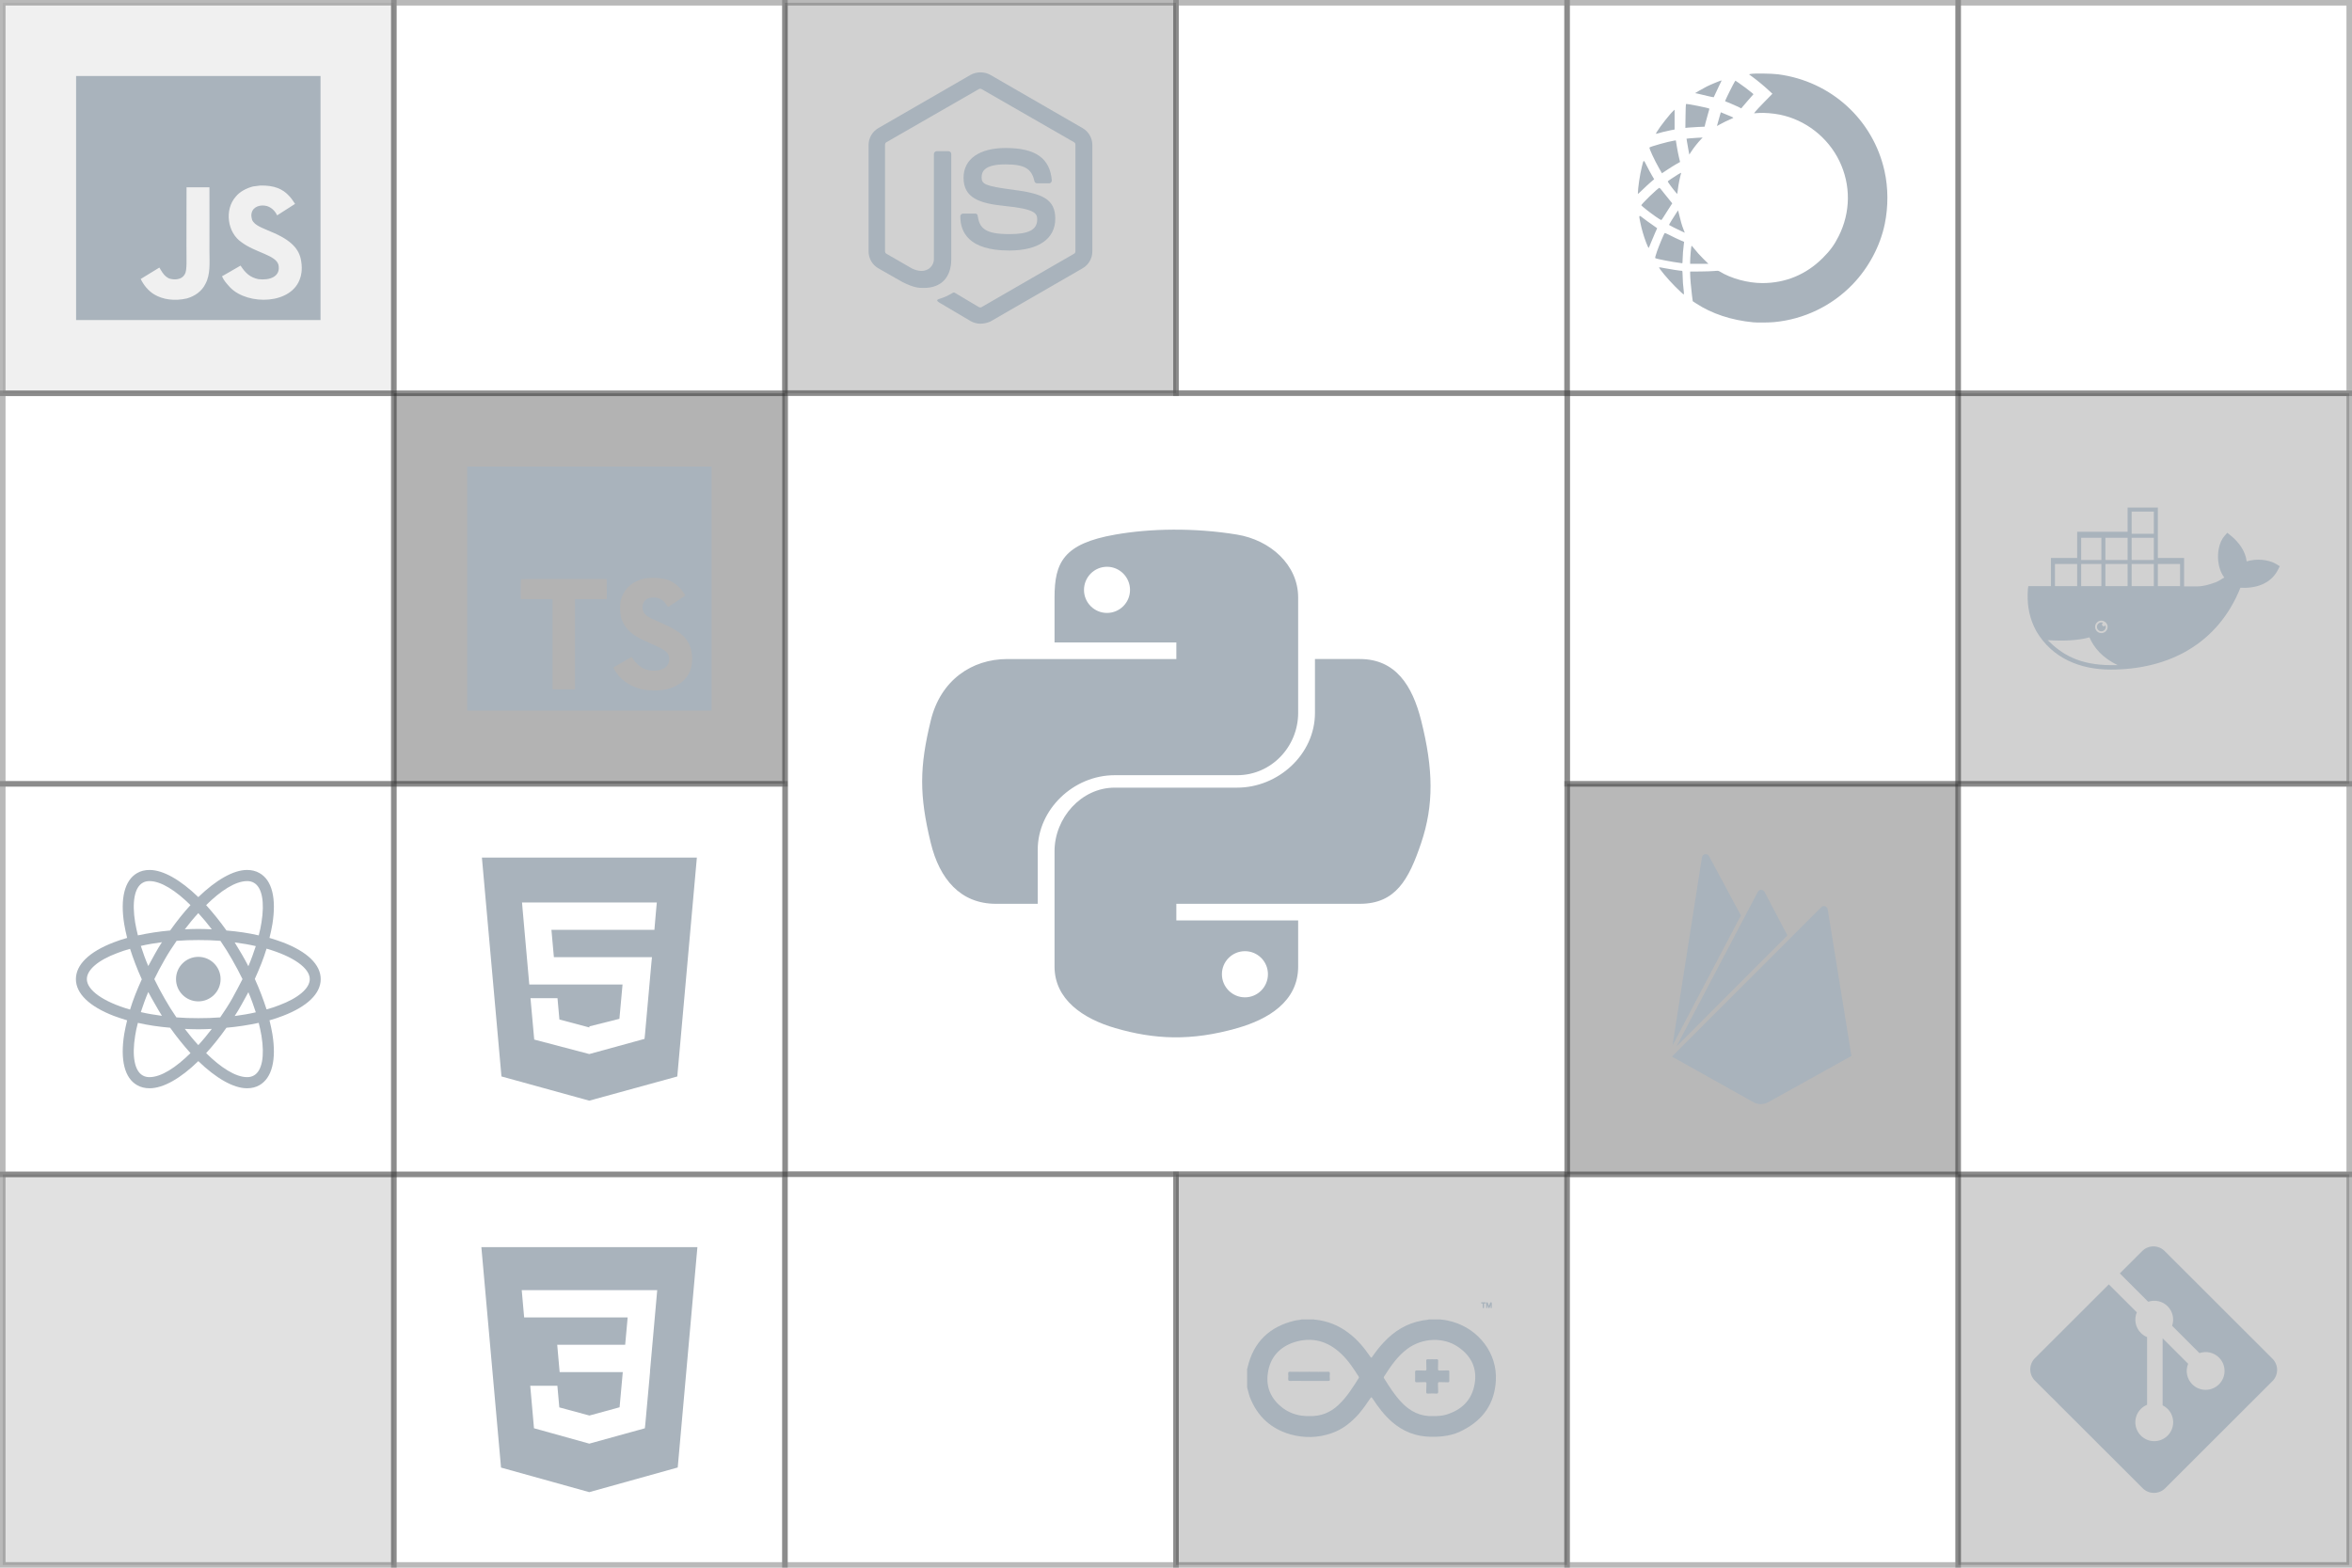
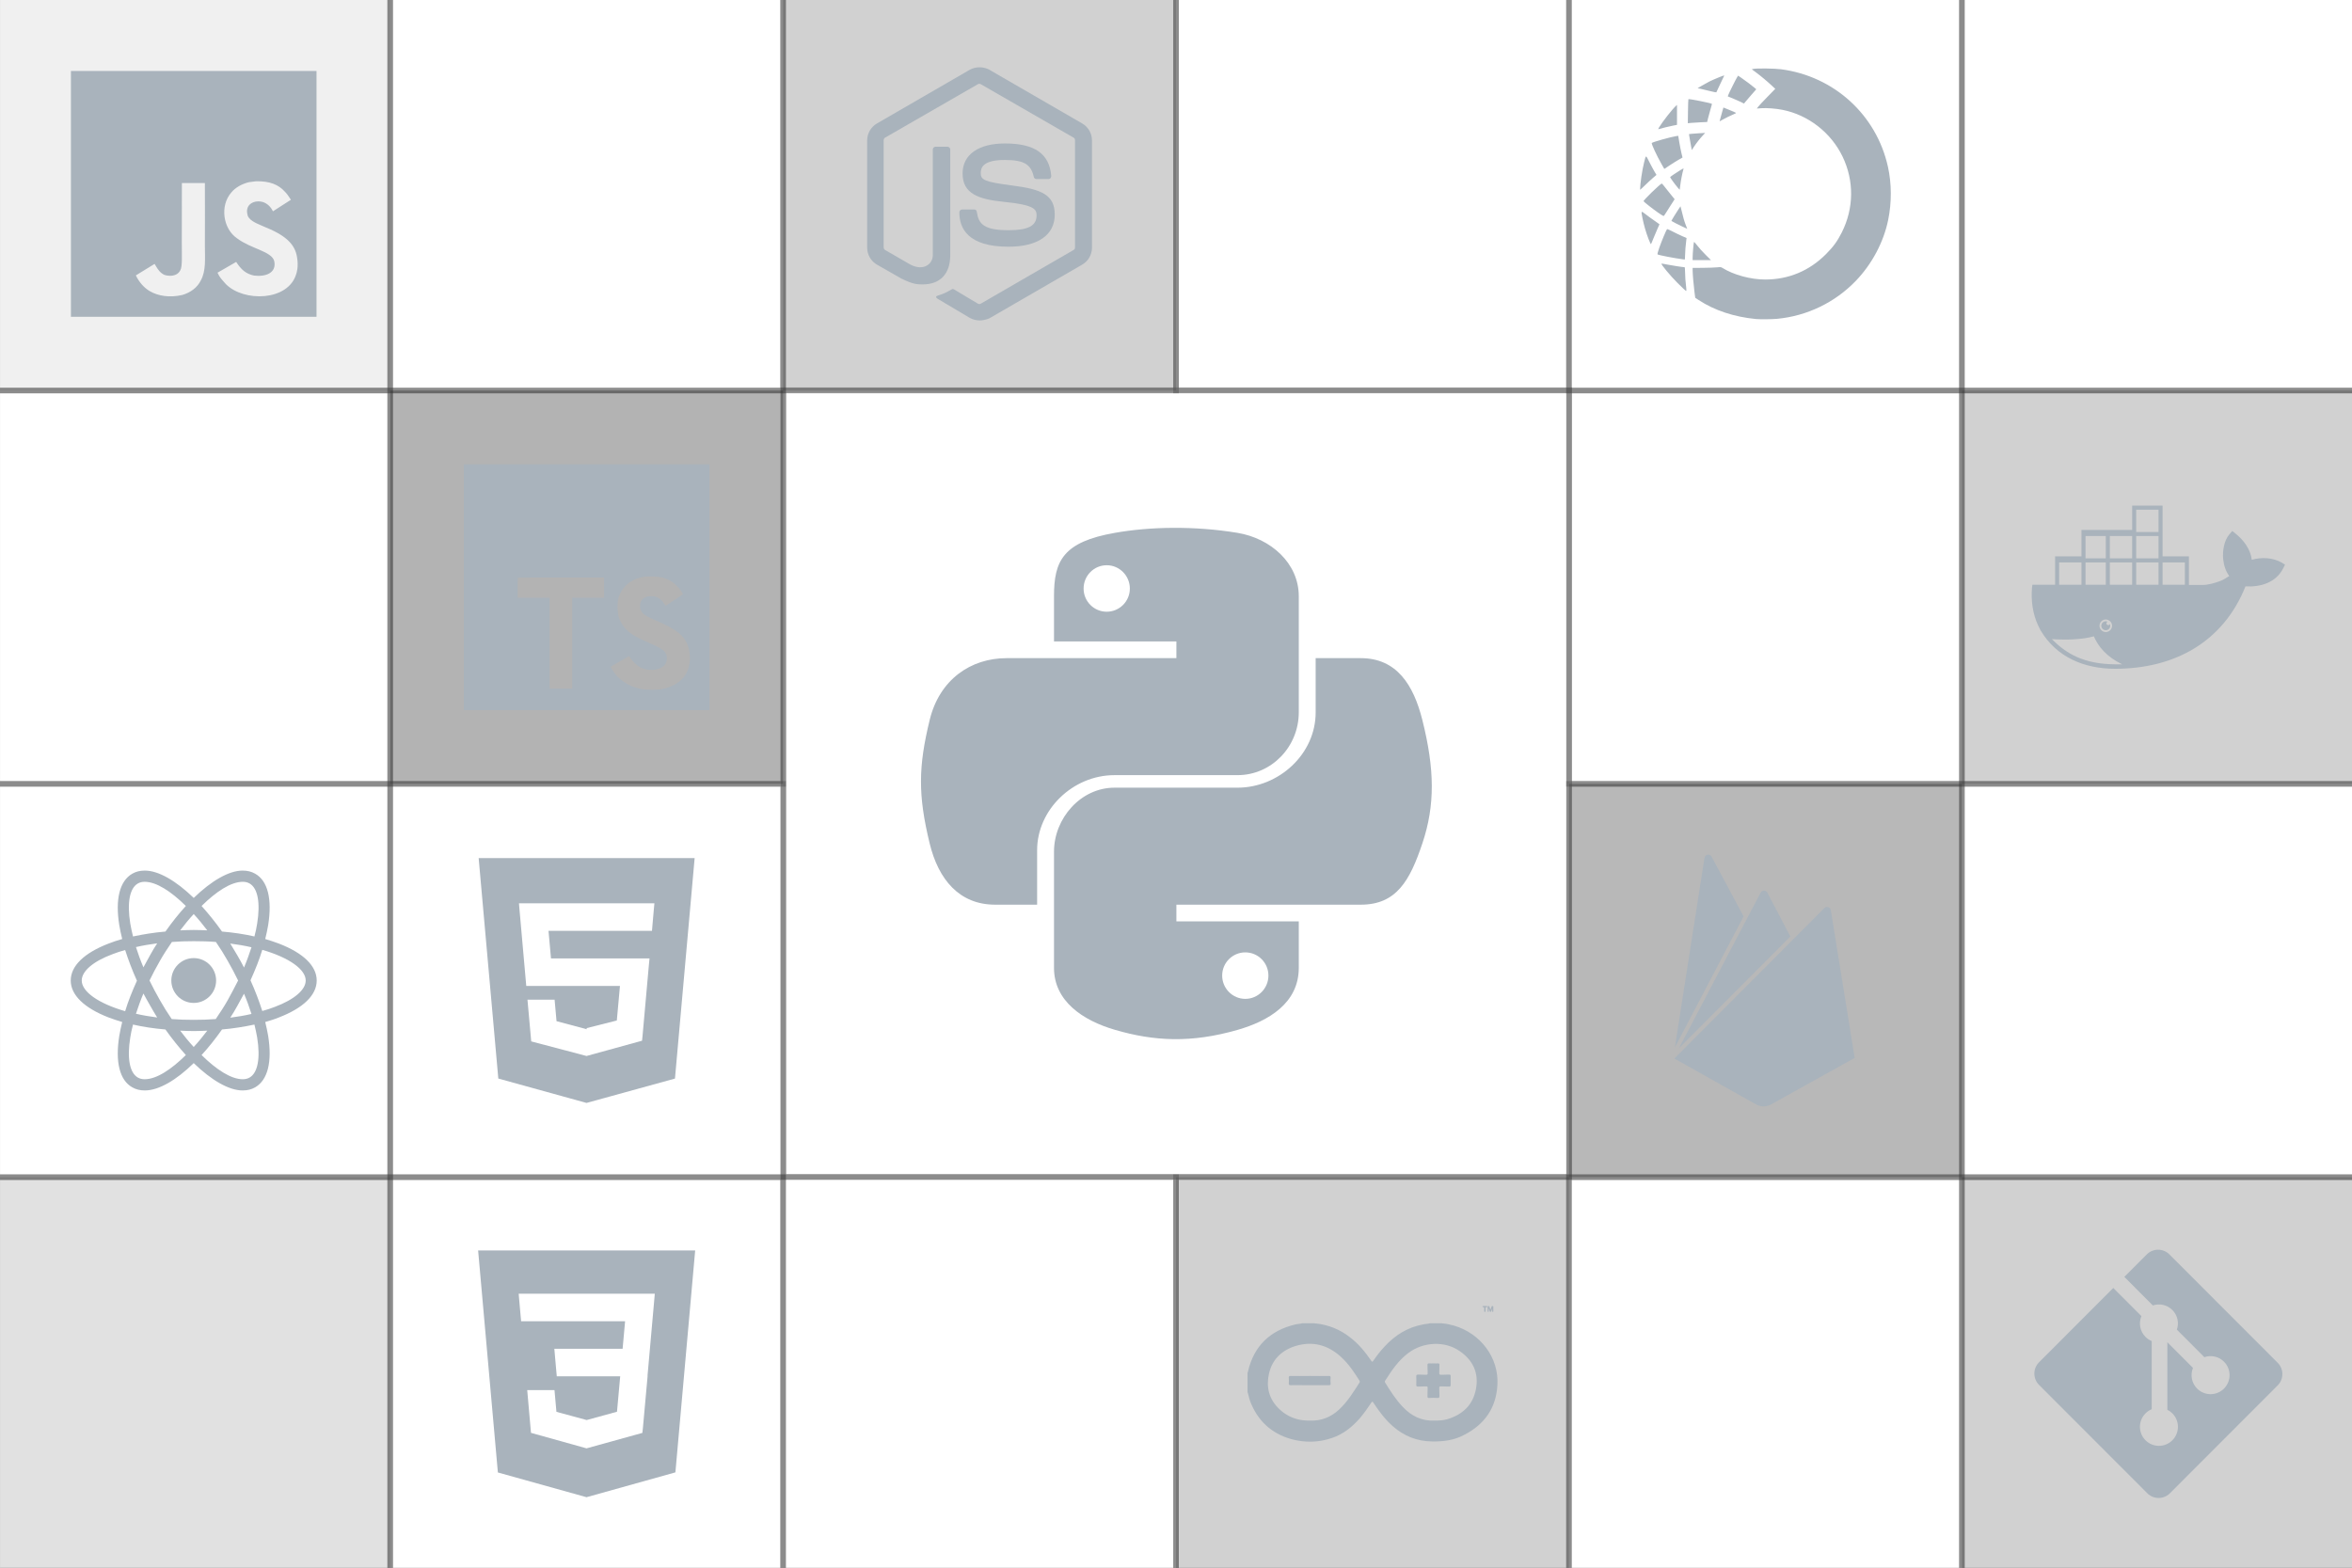
<svg xmlns="http://www.w3.org/2000/svg" width="1200" height="800" viewBox="0 0 1200 800" version="1.1" id="svg1" xml:space="preserve">
  <defs id="defs1" />
  <g id="layer1">
-     <g id="g10" transform="matrix(0.9976434,0,0,0.9964692,-357.7376,-138.0934)">
+     <g id="g10" transform="matrix(1.00237,0,0,1.003572,-362.2541,-141.9244)">
      <rect style="display:inline;fill:#000000;fill-opacity:0.06;stroke:#3d3d3d;stroke-width:2.835;stroke-dasharray:none;stroke-opacity:0.36" id="rect7" width="200" height="200" x="360" y="140" />
      <rect style="display:inline;fill:none;stroke:#3d3d3d;stroke-width:2.835;stroke-dasharray:none;stroke-opacity:0.36" id="rect7-0" width="200" height="200" x="560" y="140" />
      <rect style="display:inline;fill:#000000;fill-opacity:0.183;stroke:#3d3d3d;stroke-width:2.835;stroke-dasharray:none;stroke-opacity:0.36" id="rect7-8" width="200" height="200" x="760" y="140" />
      <rect style="display:inline;fill:none;stroke:#3d3d3d;stroke-width:2.835;stroke-dasharray:none;stroke-opacity:0.36" id="rect7-0-5" width="200" height="200" x="960" y="140" />
      <rect style="display:inline;fill:none;stroke:#3d3d3d;stroke-width:2.835;stroke-dasharray:none;stroke-opacity:0.36" id="rect7-6" width="200" height="200" x="1160" y="140" />
      <rect style="display:inline;fill:none;stroke:#3d3d3d;stroke-width:2.835;stroke-dasharray:none;stroke-opacity:0.36" id="rect7-0-2" width="200" height="200" x="1360" y="140" />
      <rect style="display:inline;fill:none;stroke:#3d3d3d;stroke-width:2.835;stroke-dasharray:none;stroke-opacity:0.36" id="rect7-7" width="200" height="200" x="360" y="340" />
      <rect style="display:inline;fill:#000000;fill-opacity:0.3;stroke:#3d3d3d;stroke-width:2.835;stroke-dasharray:none;stroke-opacity:0.36" id="rect7-0-0" width="200" height="200" x="560" y="340" />
      <rect style="display:inline;fill:none;stroke:#3d3d3d;stroke-width:2.835;stroke-dasharray:none;stroke-opacity:0.36" id="rect7-6-9" width="200" height="200" x="1160" y="340" />
      <rect style="display:inline;fill:#000000;fill-opacity:0.18;stroke:#3d3d3d;stroke-width:2.835;stroke-dasharray:none;stroke-opacity:0.36" id="rect7-0-2-7" width="200" height="200" x="1360" y="340" />
      <rect style="display:inline;fill:none;stroke:#3d3d3d;stroke-width:2.835;stroke-dasharray:none;stroke-opacity:0.36" id="rect7-5" width="200" height="200" x="360" y="540" />
      <rect style="display:inline;fill:none;stroke:#3d3d3d;stroke-width:2.835;stroke-dasharray:none;stroke-opacity:0.36" id="rect7-0-8" width="200" height="200" x="560" y="540" />
      <rect style="display:inline;fill:#000000;fill-opacity:0.28;stroke:#3d3d3d;stroke-width:2.835;stroke-dasharray:none;stroke-opacity:0.36" id="rect7-6-0" width="200" height="200" x="1160" y="540" />
      <rect style="display:inline;fill:none;stroke:#3d3d3d;stroke-width:2.835;stroke-dasharray:none;stroke-opacity:0.36" id="rect7-0-2-4" width="200" height="200" x="1360" y="540" />
      <rect style="display:inline;fill:#000000;fill-opacity:0.12;stroke:#3d3d3d;stroke-width:2.835;stroke-dasharray:none;stroke-opacity:0.36" id="rect7-7-0" width="200" height="200" x="360" y="740" />
      <rect style="display:inline;fill:none;stroke:#3d3d3d;stroke-width:2.835;stroke-dasharray:none;stroke-opacity:0.36" id="rect7-0-0-0" width="200" height="200" x="560" y="740" />
      <rect style="display:inline;fill:none;stroke:#3d3d3d;stroke-width:2.835;stroke-dasharray:none;stroke-opacity:0.36" id="rect7-8-7-1" width="200" height="200" x="760" y="740" />
      <rect style="display:inline;fill:#000000;fill-opacity:0.18;stroke:#3d3d3d;stroke-width:2.835;stroke-dasharray:none;stroke-opacity:0.36" id="rect7-0-5-4-7" width="200" height="200" x="960" y="740" />
      <rect style="display:inline;fill:none;stroke:#3d3d3d;stroke-width:2.835;stroke-dasharray:none;stroke-opacity:0.36" id="rect7-6-9-3" width="200" height="200" x="1160" y="740" />
      <rect style="display:inline;fill:#000000;fill-opacity:0.18;stroke:#3d3d3d;stroke-width:2.835;stroke-dasharray:none;stroke-opacity:0.36" id="rect7-0-2-7-8" width="200" height="200" x="1360" y="740" />
      <rect style="fill:none;stroke:#3d3d3d;stroke-width:2.835;stroke-dasharray:none;stroke-opacity:0.36" id="rect8" width="399.968" height="399.968" x="760.195" y="339.837" />
      <g id="g8" transform="translate(996.0765,782.577)" style="fill:#a9b3bc;fill-opacity:1">
        <path d="m 0.3,66.5 v -9.6 c 0.2,-0.1 0.2,-0.3 0.2,-0.5 3,-13.1 11.2,-21 24.2,-24.1 1.1,-0.3 2.3,-0.2 3.4,-0.6 h 6.4 c 0.1,0.2 0.4,0.1 0.6,0.1 6.4,0.7 12.2,3 17.3,7 4.4,3.3 7.8,7.5 10.9,12 0.4,0.6 0.6,0.6 1,0 1.8,-2.6 3.7,-5.1 5.9,-7.4 5.3,-5.7 11.7,-9.7 19.5,-11.1 1.1,-0.3 2.4,-0.2 3.5,-0.6 h 6.2 c 0.1,0.2 0.3,0.1 0.5,0.1 1.9,0.2 3.7,0.6 5.5,1.1 13.4,3.9 22.9,16.2 22.1,30.1 -0.6,11.7 -6.5,20.1 -16.8,25.4 -5.1,2.8 -10.7,3.5 -16.5,3.4 -7.6,-0.1 -14.2,-2.7 -19.9,-7.7 -4,-3.5 -7.1,-7.7 -10,-12.1 -0.4,-0.6 -0.6,-0.5 -1,0.1 -1.8,2.7 -3.7,5.4 -5.9,8 -3.9,4.4 -8.4,8 -14,9.9 -6.9,2.4 -13.9,2.5 -20.9,0.6 C 12.4,87.7 5.5,81.3 1.7,71.5 1.1,69.9 0.8,68.1 0.3,66.5 Z m 31.8,14.7 c 5.7,0.2 10.6,-1.7 14.8,-5.6 4.3,-4 7.4,-9 10.5,-13.9 0.1,-0.3 0.1,-0.5 -0.1,-0.8 C 54.7,56.8 52,52.7 48.4,49.3 41.5,42.7 33.4,40.5 24.3,43.4 16.8,45.9 12,51.2 10.9,59.2 c -1.1,7.5 1.8,13.5 7.8,18 4,2.9 8.5,4.1 13.4,4 z m 63.4,0 c 2.2,0 4.4,-0.1 6.5,-0.7 7.9,-2.4 13.1,-7.3 14.6,-15.5 1.5,-8.1 -1.6,-14.6 -8.4,-19.2 -7.5,-5.2 -18.4,-4.7 -26,1 -5.1,3.8 -8.5,8.9 -11.9,14.2 -0.2,0.3 -0.1,0.5 0,0.8 2.7,4.3 5.4,8.6 8.9,12.3 4.4,4.7 9.7,7.4 16.3,7.1 z m 0,0" fill-rule="evenodd" id="path1" style="fill:#a9b3bc;fill-opacity:1" />
        <path d="m 32,58.5 c 3.2,0 6.5,0.1 9.7,0 0.8,0 0.9,0.2 0.9,1 -0.1,0.9 -0.1,1.8 0,2.7 0.1,0.8 -0.1,1 -1,1 H 28.8 c -2.2,0 -4.4,-0.1 -6.6,0 -0.7,0 -0.9,-0.2 -0.9,-1 0.1,-0.9 0.1,-1.8 0,-2.8 0,-0.7 0.2,-0.9 0.9,-0.9 3.2,0.1 6.5,0 9.8,0 z m 63,-6.4 c 0.8,0 1.6,0.1 2.3,0 0.5,0 0.7,0.2 0.7,0.7 -0.1,1.4 0,2.8 -0.1,4.2 0,0.7 0.2,0.9 0.9,0.9 1.3,-0.1 2.7,0 4.1,-0.1 0.6,0 0.8,0.1 0.8,0.8 v 4.6 c 0,0.5 -0.2,0.7 -0.7,0.7 -1.4,-0.1 -2.8,0 -4.3,-0.1 -0.6,0 -0.8,0.2 -0.8,0.8 0.1,1.4 0,2.8 0.1,4.2 0,0.6 -0.2,0.9 -0.8,0.9 -1.5,-0.1 -3,-0.1 -4.5,0 -0.6,0 -0.8,-0.2 -0.8,-0.8 0.1,-1.5 0,-2.9 0.1,-4.4 0,-0.5 -0.2,-0.7 -0.7,-0.7 -1.4,0.1 -2.8,0 -4.2,0.1 -0.8,0 -0.9,-0.3 -0.9,-0.9 0,-1.4 0.1,-2.8 0,-4.2 -0.1,-0.8 0.3,-1 1,-1 1.4,0.1 2.7,0 4.1,0.1 0.5,0 0.7,-0.2 0.7,-0.7 -0.1,-1.4 0,-2.9 -0.1,-4.3 0,-0.6 0.2,-0.8 0.8,-0.8 0.8,0.1 1.5,0 2.3,0 z m 29.852,-27.623 c -0.133,0.199 -0.18,0.265 -0.223,0.332 -0.242,0.363 -0.055,1.097 -0.664,1.086 -0.54,-0.012 -0.403,-0.684 -0.594,-1.051 -0.05,-0.098 -0.11,-0.188 -0.277,-0.461 0,0.504 0.008,0.789 0,1.078 -0.008,0.195 0.035,0.441 -0.274,0.457 -0.312,0.016 -0.293,-0.234 -0.297,-0.43 -0.007,-0.68 -0.007,-1.355 -0.003,-2.031 0,-0.23 -0.036,-0.496 0.324,-0.504 0.27,-0.004 0.504,-0.015 0.617,0.336 0.144,0.43 0.195,0.91 0.527,1.324 0.317,-0.402 0.371,-0.867 0.492,-1.293 0.102,-0.347 0.317,-0.37 0.598,-0.37 0.356,0.003 0.34,0.253 0.344,0.488 0.004,0.68 0.004,1.355 -0.004,2.035 -0.004,0.191 0.023,0.445 -0.281,0.449 -0.305,0 -0.282,-0.242 -0.285,-0.442 -0.008,-0.289 0,-0.574 0,-1.003 z m -3.712,-1.532 c 0.087,0 0.18,-0.015 0.262,0 0.325,0.063 0.828,-0.187 0.934,0.2 0.144,0.543 -0.426,0.27 -0.668,0.386 -0.242,0.117 -0.195,0.332 -0.2,0.528 -0.011,0.468 -0.007,0.937 -0.007,1.406 0,0.258 -0.05,0.473 -0.383,0.46 -0.305,-0.01 -0.293,-0.234 -0.293,-0.437 a 36.975,36.975 0 0 1 -0.004,-1.316 c 0.012,-0.375 0.016,-0.727 -0.523,-0.676 -0.188,0.016 -0.352,-0.039 -0.352,-0.277 0,-0.328 0.254,-0.262 0.442,-0.27 0.265,-0.012 0.527,-0.004 0.793,-0.004 z m 0,0" fill-rule="evenodd" id="path2" style="fill:#a9b3bc;fill-opacity:1" />
      </g>
      <path d="m 1255.244,303.648 c -11.206,-1.075 -21.253,-4.403 -29.288,-9.7 l -1.688,-1.113 -0.406,-3.133 c -0.45,-3.488 -0.922,-9.035 -0.918,-10.86 v -1.19 l 5.242,-0.043 c 2.883,-0.024 6.117,-0.133 7.188,-0.25 1.699,-0.18 2.035,-0.149 2.652,0.238 5.715,3.586 14.445,5.965 21.871,5.957 11.899,-0.008 22.414,-4.395 30.902,-12.89 3.754,-3.759 5.817,-6.583 8.07,-11.06 6.188,-12.273 6.321,-26.316 0.372,-38.601 -5.89,-12.16 -17.375,-21.094 -30.5,-23.719 -3.383,-0.68 -8.043,-1.039 -10.828,-0.84 l -2.27,0.165 0.574,-0.813 c 0.32,-0.445 2.426,-2.7 4.684,-5.008 l 4.106,-4.195 -1.688,-1.57 c -2.387,-2.227 -5.684,-4.977 -8.156,-6.809 l -2.117,-1.566 0.796,-0.188 c 1.575,-0.371 10.766,-0.258 14.055,0.172 27.024,3.531 48.594,23.16 54.45,49.555 1.917,8.629 1.956,18.187 0.117,27.117 -2.325,11.27 -8.235,22.383 -16.442,30.91 a 64.013,64.013 0 0 1 -40.172,19.332 c -2.547,0.238 -8.594,0.293 -10.605,0.102 z m -39.987,-18.344 c -3.622,-3.617 -8.516,-9.492 -8.184,-9.824 0.062,-0.063 1.43,0.156 3.035,0.48 2.438,0.496 7.922,1.328 8.75,1.328 0.125,0 0.23,1.035 0.234,2.352 0,2.156 0.23,5.246 0.618,8.437 0.109,0.899 0.07,1.266 -0.13,1.266 -0.156,0 -2.105,-1.817 -4.323,-4.04 z m 7.687,-12.922 c 0,-1.941 0.504,-7.723 0.691,-7.926 0.09,-0.094 0.852,0.738 1.696,1.852 0.84,1.117 2.746,3.23 4.234,4.695 l 2.703,2.672 h -9.324 z m -4.945,0.887 c -4.032,-0.496 -12.22,-2.07 -12.871,-2.473 -0.2,-0.125 0.039,-1.094 0.84,-3.41 1.058,-3.047 3.554,-9.035 3.945,-9.453 0.097,-0.102 1.414,0.457 2.926,1.246 1.515,0.789 3.71,1.844 4.886,2.351 l 2.133,0.914 -0.148,1.102 c -0.34,2.57 -0.614,6.047 -0.618,7.898 0,1.094 -0.09,1.973 -0.187,1.954 -0.102,-0.02 -0.508,-0.079 -0.906,-0.13 z m -17.528,-10.371 a 68.035,68.035 0 0 1 -3.082,-10.657 c -0.745,-3.695 -0.722,-3.722 1.575,-1.91 1.062,0.84 3.097,2.32 4.52,3.285 1.42,0.97 2.585,1.801 2.585,1.844 0,0.047 -0.445,1.047 -0.988,2.219 a 109.642,109.642 0 0 0 -2.075,4.906 c -0.597,1.523 -1.164,2.86 -1.265,2.965 -0.098,0.105 -0.668,-1.09 -1.27,-2.652 z m 17.34,-6.235 c -1.851,-0.851 -5.21,-2.566 -5.668,-2.89 -0.094,-0.067 2.383,-4.149 3.645,-6.004 l 0.988,-1.457 0.172,0.726 c 1.105,4.625 1.77,6.977 2.457,8.688 0.45,1.12 0.805,2.035 0.793,2.035 -0.016,-0.004 -1.09,-0.496 -2.387,-1.098 z m -12.617,-7.237 c -2.602,-1.817 -6.95,-5.238 -7.223,-5.68 -0.257,-0.418 8.602,-9.004 9.293,-9.004 0.114,0 1.075,1.14 2.133,2.532 1.063,1.394 2.48,3.164 3.156,3.933 0.676,0.77 1.23,1.45 1.23,1.512 0,0.062 -0.85,1.387 -1.894,2.941 -1.039,1.551 -2.246,3.45 -2.675,4.211 -0.43,0.762 -0.918,1.387 -1.09,1.387 -0.168,0 -1.489,-0.824 -2.93,-1.832 z m -9.008,-11.556 c 0.035,-3.027 1.055,-9.922 2.055,-13.883 0.992,-3.921 0.797,-3.894 2.598,-0.332 0.867,1.723 2.058,3.934 2.64,4.918 l 1.059,1.782 -1.828,1.566 c -1.004,0.86 -2.883,2.605 -4.176,3.875 -1.293,1.273 -2.348,2.207 -2.348,2.074 z m 19.38,-0.793 c -1.903,-2.27 -4.177,-5.422 -4.056,-5.617 0.164,-0.266 2.973,-2.172 5.258,-3.57 1.531,-0.938 1.649,-0.973 1.496,-0.457 -0.562,1.925 -1.36,5.972 -1.582,8.02 -0.144,1.316 -0.285,2.421 -0.316,2.452 -0.031,0.032 -0.39,-0.343 -0.8,-0.828 z m -8.364,-12.07 c -2.5,-4.356 -5.387,-10.586 -5.051,-10.895 0.54,-0.504 9.703,-3.07 12.41,-3.476 l 1.055,-0.16 0.531,3.215 c 0.29,1.77 0.777,4.253 1.086,5.523 l 0.559,2.312 -1.98,1.125 c -1.09,0.622 -3.177,1.926 -4.634,2.899 l -2.648,1.77 z m 14.805,-9.977 a 161.737,161.737 0 0 1 -0.708,-4.062 l -0.203,-1.36 1.23,-0.144 c 0.68,-0.078 2.532,-0.215 4.118,-0.3 l 2.887,-0.153 -0.989,1.055 c -1.632,1.742 -3.488,4.082 -4.695,5.93 l -1.137,1.737 z m -16.16,-8.816 c 1.648,-2.793 6.855,-9.422 8.62,-10.98 l 0.52,-0.461 v 10.132 l -2.11,0.41 c -1.835,0.356 -5.757,1.313 -7.152,1.743 -0.426,0.133 -0.418,0.062 0.121,-0.844 z m 14.73,-8.176 c 0.043,-3.324 0.14,-6.105 0.219,-6.183 0.27,-0.274 11.554,1.972 11.98,2.382 0.04,0.04 -0.3,1.301 -0.754,2.809 -0.457,1.512 -1.02,3.57 -1.254,4.574 l -0.426,1.836 -3.398,0.15 c -1.871,0.082 -4.086,0.222 -4.922,0.312 l -1.523,0.164 z m 16.105,4.942 c 0,-0.11 0.957,-3.567 1.465,-5.286 l 0.477,-1.609 2.945,1.211 c 3.902,1.605 3.813,1.547 2.941,1.91 -2.035,0.856 -5.39,2.48 -6.421,3.117 -1.094,0.672 -1.407,0.817 -1.407,0.657 z m 10.848,-9.688 c -0.863,-0.433 -2.723,-1.254 -4.133,-1.824 l -2.566,-1.035 0.25,-0.715 c 0.316,-0.906 3.847,-7.985 4.508,-9.04 l 0.496,-0.792 1.507,1.015 c 1.973,1.336 5.598,4.047 6.793,5.086 l 0.95,0.825 -2.52,2.875 c -1.383,1.578 -2.785,3.214 -3.117,3.632 l -0.602,0.766 z m -15.79,-5.578 a 145.584,145.584 0 0 0 -4.698,-1.117 l -1.57,-0.324 2.124,-1.262 a 82.044,82.044 0 0 1 3.86,-2.133 c 1.855,-0.937 7.449,-3.242 7.57,-3.121 0.04,0.039 -0.39,0.984 -0.96,2.098 -0.567,1.113 -1.458,3 -1.977,4.195 -0.52,1.191 -1.004,2.234 -1.079,2.312 -0.074,0.079 -1.546,-0.214 -3.27,-0.648 z m 0,0" fill="#3eb049" id="path1-4" style="fill:#a9b3bc;fill-opacity:1" />
      <path fill="#007acc" d="m 597.5,440 v 62.5 h 125 v -125 h -125 z m 100.73,-5 a 15.56,15.56 0 0 1 7.82,4.5 20.58,20.58 0 0 1 3,4 c 0,0.16 -5.4,3.81 -8.69,5.85 -0.12,0.08 -0.6,-0.44 -1.13,-1.23 a 7.09,7.09 0 0 0 -5.87,-3.53 c -3.79,-0.26 -6.23,1.73 -6.21,5 a 4.58,4.58 0 0 0 0.54,2.34 c 0.83,1.73 2.38,2.76 7.24,4.86 8.95,3.85 12.78,6.39 15.16,10 2.66,4 3.25,10.46 1.45,15.24 -2,5.2 -6.9,8.73 -13.83,9.9 a 38.32,38.32 0 0 1 -9.52,-0.1 23,23 0 0 1 -12.69,-6.55 c -1.15,-1.27 -3.39,-4.58 -3.25,-4.82 a 9.34,9.34 0 0 1 1.15,-0.73 l 4.6,-2.64 3.59,-2.08 0.75,1.11 a 16.78,16.78 0 0 0 4.74,4.54 c 4,2.1 9.46,1.81 12.16,-0.62 a 5.43,5.43 0 0 0 0.69,-6.92 c -1,-1.39 -3,-2.56 -8.59,-5 -6.45,-2.78 -9.23,-4.5 -11.77,-7.24 a 16.48,16.48 0 0 1 -3.43,-6.25 25,25 0 0 1 -0.22,-8 c 1.33,-6.23 6,-10.58 12.82,-11.87 a 31.66,31.66 0 0 1 9.49,0.26 z m -29.34,5.24 v 5.12 h -16.23 v 46.23 h -11.51 v -46.24 h -16.27 v -5 a 49.19,49.19 0 0 1 0.14,-5.16 c 0.06,-0.08 10,-0.12 22,-0.1 h 21.81 z" id="path1-5" style="fill:#a9b3bc;fill-opacity:1" />
      <g fill="#61dafb" id="g1" transform="translate(396,576)" style="fill:#a9b3bc;fill-opacity:1">
        <circle cx="64" cy="64" r="11.4" id="circle1" style="fill:#a9b3bc;fill-opacity:1" />
        <path d="m 107.3,45.2 c -2.2,-0.8 -4.5,-1.6 -6.9,-2.3 0.6,-2.4 1.1,-4.8 1.5,-7.1 C 104,22.6 101.7,13.3 95.3,9.7 93.4,8.6 91.3,8.1 88.9,8.1 81.9,8.1 73,13.3 64,22 55,13.3 46.1,8.1 39.1,8.1 c -2.4,0 -4.5,0.5 -6.4,1.6 -6.4,3.7 -8.7,13 -6.6,26.1 0.4,2.3 0.9,4.7 1.5,7.1 -2.4,0.7 -4.7,1.4 -6.9,2.3 C 8.2,50 1.4,56.6 1.4,64 c 0,7.4 6.9,14 19.3,18.8 2.2,0.8 4.5,1.6 6.9,2.3 -0.6,2.4 -1.1,4.8 -1.5,7.1 -2.1,13.2 0.2,22.5 6.6,26.1 1.9,1.1 4,1.6 6.4,1.6 7.1,0 16,-5.2 24.9,-13.9 9,8.7 17.9,13.9 24.9,13.9 2.4,0 4.5,-0.5 6.4,-1.6 6.4,-3.7 8.7,-13 6.6,-26.1 -0.4,-2.3 -0.9,-4.7 -1.5,-7.1 2.4,-0.7 4.7,-1.4 6.9,-2.3 12.5,-4.8 19.3,-11.4 19.3,-18.8 0,-7.4 -6.8,-14 -19.3,-18.8 z M 92.5,14.7 C 96.6,17.1 98,24.5 96.3,35 96,37.1 95.5,39.3 94.9,41.6 89.7,40.4 84.2,39.6 78.4,39.1 75,34.3 71.5,30 68,26.1 75.4,18.8 82.9,13.8 89,13.8 c 1.3,0 2.5,0.3 3.5,0.9 z M 81.3,74 c -1.8,3.2 -3.9,6.4 -6.1,9.6 C 71.5,83.9 67.8,84 64,84 60.1,84 56.4,83.9 52.8,83.6 50.6,80.4 48.6,77.2 46.8,74 44.9,70.7 43.1,67.3 41.5,64 c 1.6,-3.3 3.4,-6.7 5.3,-10 1.8,-3.2 3.9,-6.4 6.1,-9.6 3.7,-0.3 7.4,-0.4 11.2,-0.4 3.9,0 7.6,0.1 11.2,0.4 2.2,3.2 4.2,6.4 6,9.6 1.9,3.3 3.7,6.7 5.3,10 -1.7,3.3 -3.4,6.6 -5.3,10 z m 8.3,-3.3 c 1.5,3.5 2.7,6.9 3.8,10.3 -3.4,0.8 -7,1.4 -10.8,1.9 1.2,-1.9 2.5,-3.9 3.6,-6 1.2,-2.1 2.3,-4.2 3.4,-6.2 z M 64,97.8 c -2.4,-2.6 -4.7,-5.4 -6.9,-8.3 2.3,0.1 4.6,0.2 6.9,0.2 2.3,0 4.6,-0.1 6.9,-0.2 -2.2,2.9 -4.5,5.7 -6.9,8.3 z M 45.4,82.8 C 41.6,82.3 38,81.7 34.6,80.9 c 1.1,-3.3 2.3,-6.8 3.8,-10.3 1.1,2 2.2,4.1 3.4,6.1 1.2,2.2 2.4,4.1 3.6,6.1 z m -7,-25.5 C 36.9,53.8 35.7,50.4 34.6,47 c 3.4,-0.8 7,-1.4 10.8,-1.9 -1.2,1.9 -2.5,3.9 -3.6,6 -1.2,2.1 -2.3,4.2 -3.4,6.2 z M 64,30.2 c 2.4,2.6 4.7,5.4 6.9,8.3 -2.3,-0.1 -4.6,-0.2 -6.9,-0.2 -2.3,0 -4.6,0.1 -6.9,0.2 2.2,-2.9 4.5,-5.7 6.9,-8.3 z m 22.2,21 -3.6,-6 c 3.8,0.5 7.4,1.1 10.8,1.9 -1.1,3.3 -2.3,6.8 -3.8,10.3 -1.1,-2.1 -2.2,-4.2 -3.4,-6.2 z M 31.7,35 C 30,24.5 31.4,17.1 35.5,14.7 c 1,-0.6 2.2,-0.9 3.5,-0.9 6,0 13.5,4.9 21,12.3 -3.5,3.8 -7,8.2 -10.4,13 -5.8,0.5 -11.3,1.4 -16.5,2.5 -0.6,-2.3 -1,-4.5 -1.4,-6.6 z M 7,64 c 0,-4.7 5.7,-9.7 15.7,-13.4 2,-0.8 4.2,-1.5 6.4,-2.1 1.6,5 3.6,10.3 6,15.6 -2.4,5.3 -4.5,10.5 -6,15.5 C 15.3,75.6 7,69.6 7,64 Z m 28.5,49.3 C 31.4,110.9 30,103.5 31.7,93 c 0.3,-2.1 0.8,-4.3 1.4,-6.6 5.2,1.2 10.7,2 16.5,2.5 3.4,4.8 6.9,9.1 10.4,13 -7.4,7.3 -14.9,12.3 -21,12.3 -1.3,0 -2.5,-0.3 -3.5,-0.9 z M 96.3,93 c 1.7,10.5 0.3,17.9 -3.8,20.3 -1,0.6 -2.2,0.9 -3.5,0.9 -6,0 -13.5,-4.9 -21,-12.3 3.5,-3.8 7,-8.2 10.4,-13 5.8,-0.5 11.3,-1.4 16.5,-2.5 0.6,2.3 1,4.5 1.4,6.6 z m 9,-15.6 c -2,0.8 -4.2,1.5 -6.4,2.1 -1.6,-5 -3.6,-10.3 -6,-15.6 2.4,-5.3 4.5,-10.5 6,-15.5 13.8,4 22.1,10 22.1,15.6 0,4.7 -5.8,9.7 -15.7,13.4 z" id="path1-6" style="fill:#a9b3bc;fill-opacity:1" />
      </g>
      <path fill="#ffd845" d="m 928.664,535.571 h 62.638 c 17.437,0 31.172,-14.592 31.172,-31.911 v -59.062 c 0,-16.811 -14.247,-29.44 -31.266,-32.244 -10.771,-1.774 -21.9,-2.581 -32.624,-2.53 -10.719,0.049 -20.648,0.952 -29.655,2.53 -26.54,4.634 -31.047,14.344 -31.047,32.244 v 22.983 h 62.296 v 8.499 h -86.407 c -18.225,0 -34.186,10.853 -39.176,31.469 -5.759,23.627 -6.015,38.072 0,62.742 4.457,18.362 15.102,31.146 33.329,31.146 h 21.366 v -27.723 c 0,-20.476 18.105,-38.142 39.376,-38.142 z m -3.948,-83.097 c -6.5,0 -11.768,-5.267 -11.768,-11.781 0,-6.542 5.265,-11.858 11.768,-11.858 6.477,0 11.77,5.316 11.77,11.858 0,6.514 -5.295,11.781 -11.77,11.781 z m 160.659,55.074 c -4.507,-17.949 -13.11,-31.469 -31.361,-31.469 h -22.947 v 27.581 c 0,21.353 -18.891,38.285 -39.765,38.285 h -62.638 c -17.159,0 -30.783,15.565 -30.783,32.563 v 59.066 c 0,16.806 14.489,26.695 31.067,31.518 19.853,5.773 38.654,6.816 62.406,0 15.787,-4.523 31.12,-13.621 31.12,-31.518 V 609.935 h -62.297 v -8.499 h 93.836 c 18.225,0 25.02,-12.272 31.361,-31.148 6.546,-19.43 6.264,-37.817 0,-62.74 z m -90.126,118.145 c 6.502,0 11.77,5.267 11.77,11.786 0,6.536 -5.265,11.854 -11.77,11.854 -6.477,0 -11.768,-5.316 -11.768,-11.854 0,-6.519 5.291,-11.786 11.768,-11.786 z" id="path1-9" style="fill:#a9b3bc;fill-opacity:1;stroke-width:2.136" />
      <g style="fill:#a9b3bc;fill-opacity:1" id="g9" transform="matrix(1.642822,0,0,1.642822,801.4737,173.7557)">
        <g clipPath="url(#clip0_337_7891)" fill="#5fa04e" id="g2" style="fill:#a9b3bc;fill-opacity:1">
          <path d="m 35.625,79.5 c -1.081,0 -2.09,-0.288 -3.028,-0.792 l -9.59,-5.686 c -1.442,-0.792 -0.721,-1.08 -0.289,-1.224 1.947,-0.648 2.308,-0.792 4.327,-1.944 0.216,-0.144 0.504,-0.072 0.72,0.072 l 7.356,4.391 c 0.288,0.144 0.649,0.144 0.865,0 l 28.77,-16.628 c 0.289,-0.144 0.433,-0.431 0.433,-0.791 V 23.714 c 0,-0.36 -0.144,-0.648 -0.432,-0.792 L 35.986,6.366 c -0.288,-0.144 -0.65,-0.144 -0.865,0 L 6.35,22.922 c -0.29,0.144 -0.434,0.504 -0.434,0.792 v 33.184 c 0,0.287 0.145,0.647 0.433,0.791 l 7.86,4.535 c 4.254,2.16 6.922,-0.36 6.922,-2.879 V 26.593 c 0,-0.432 0.36,-0.864 0.865,-0.864 h 3.678 c 0.432,0 0.865,0.36 0.865,0.864 v 32.752 c 0,5.687 -3.1,8.998 -8.509,8.998 -1.658,0 -2.956,0 -6.633,-1.8 L 3.825,62.224 A 6.073,6.073 0 0 1 0.798,56.97 V 23.786 A 6.073,6.073 0 0 1 3.826,18.531 L 32.596,1.903 c 1.804,-1.008 4.255,-1.008 6.058,0 l 28.77,16.628 a 6.073,6.073 0 0 1 3.029,5.255 V 56.97 a 6.073,6.073 0 0 1 -3.029,5.254 l -28.77,16.628 c -0.865,0.36 -1.947,0.648 -3.029,0.648 z" id="path1-3" style="fill:#a9b3bc;fill-opacity:1" />
          <path d="m 44.567,56.682 c -12.62,0 -15.215,-5.759 -15.215,-10.654 0,-0.432 0.36,-0.864 0.865,-0.864 h 3.75 c 0.433,0 0.793,0.288 0.793,0.72 0.577,3.815 2.235,5.687 9.879,5.687 6.057,0 8.652,-1.368 8.652,-4.607 0,-1.871 -0.72,-3.24 -10.167,-4.175 -7.86,-0.792 -12.762,-2.52 -12.762,-8.782 0,-5.83 4.903,-9.285 13.123,-9.285 9.23,0 13.772,3.167 14.35,10.077 0,0.216 -0.073,0.432 -0.217,0.648 -0.144,0.144 -0.36,0.288 -0.577,0.288 h -3.822 a 0.844,0.844 0 0 1 -0.793,-0.648 c -0.865,-3.96 -3.1,-5.255 -9.013,-5.255 -6.634,0 -7.427,2.304 -7.427,4.031 0,2.088 0.937,2.736 9.879,3.887 8.869,1.152 13.05,2.808 13.05,8.998 0,6.335 -5.263,9.934 -14.348,9.934 z" id="path2-2" style="fill:#a9b3bc;fill-opacity:1" />
        </g>
      </g>
      <path fill="#f0db4f" d="m 397.5,177.5 v 125 h 125 v -125 z m 66.119,106.513 c -1.845,3.749 -5.367,6.212 -9.448,7.401 -6.271,1.44 -12.269,0.619 -16.731,-2.059 -2.986,-1.832 -5.318,-4.652 -6.901,-7.901 l 9.52,-5.83 c 0.083,0.035 0.333,0.487 0.667,1.071 1.214,2.034 2.261,3.474 4.319,4.485 2.022,0.69 6.461,1.131 8.175,-2.427 1.047,-1.81 0.714,-7.628 0.714,-14.065 -0.001,-10.115 0.046,-20.188 0.046,-30.188 h 11.709 c 0,11 0.06,21.418 0,32.152 0.025,6.58 0.596,12.446 -2.07,17.361 z m 48.574,-3.308 c -4.07,13.922 -26.762,14.374 -35.83,5.176 -1.916,-2.165 -3.117,-3.296 -4.26,-5.795 4.819,-2.772 4.819,-2.772 9.508,-5.485 2.547,3.915 4.902,6.068 9.139,6.949 5.748,0.702 11.531,-1.273 10.234,-7.378 -1.333,-4.986 -11.77,-6.199 -18.873,-11.531 -7.211,-4.843 -8.901,-16.611 -2.975,-23.335 1.975,-2.487 5.343,-4.343 8.877,-5.235 l 3.688,-0.477 c 7.081,-0.143 11.507,1.727 14.756,5.355 0.904,0.916 1.642,1.904 3.022,4.045 -3.772,2.404 -3.76,2.381 -9.163,5.879 -1.154,-2.486 -3.069,-4.046 -5.093,-4.724 -3.142,-0.952 -7.104,0.083 -7.926,3.403 -0.285,1.023 -0.226,1.975 0.227,3.665 1.273,2.903 5.545,4.165 9.377,5.926 11.031,4.474 14.756,9.271 15.672,14.981 0.882,4.916 -0.213,8.105 -0.38,8.581 z" id="path1-95" style="fill:#a9b3bc;fill-opacity:1" />
      <path fill="#e44d26" d="m 605.032,577.753 10.005,112.093 44.896,12.401 45.02,-12.387 10.015,-112.107 z m 89.126,26.539 -0.627,7.172 -0.276,3.289 h -52.665 l 1.257,14 h 50.156 l -0.336,3.471 -3.233,36.119 -0.238,2.27 -28.196,7.749 v 0.002 l -0.034,0.018 -28.177,-7.423 -1.913,-21.206 h 13.815 l 0.979,10.919 15.287,4.081 h 0.043 v -0.546 l 15.355,-3.875 1.604,-17.579 h -47.698 l -3.383,-38.117 -0.329,-3.883 h 68.939 z" id="path1-1" style="fill:#a9b3bc;fill-opacity:1" />
      <path fill="#f34f29" d="m 1520.734,834.378 -55.116,-55.114 c -3.172,-3.174 -8.32,-3.174 -11.497,0 l -11.444,11.446 14.518,14.518 c 3.375,-1.139 7.243,-0.375 9.932,2.314 2.703,2.706 3.461,6.607 2.294,9.993 l 13.992,13.993 c 3.385,-1.167 7.292,-0.413 9.994,2.295 3.78,3.777 3.78,9.9 0,13.679 a 9.673,9.673 0 0 1 -13.683,0 9.677,9.677 0 0 1 -2.105,-10.521 l -13.048,-13.048 v 34.341 a 9.708,9.708 0 0 1 2.559,1.828 c 3.778,3.777 3.778,9.898 0,13.683 -3.779,3.777 -9.904,3.777 -13.679,0 -3.778,-3.784 -3.778,-9.905 0,-13.683 a 9.65,9.65 0 0 1 3.167,-2.11 v -34.659 a 9.581,9.581 0 0 1 -3.167,-2.111 c -2.862,-2.86 -3.551,-7.06 -2.083,-10.576 l -14.313,-14.313 -37.792,37.79 a 8.133,8.133 0 0 0 0,11.5 l 55.117,55.114 c 3.174,3.174 8.32,3.174 11.499,0 l 54.858,-54.858 a 8.135,8.135 0 0 0 0,-11.501 z" id="path1-47" style="fill:#a9b3bc;fill-opacity:1" />
      <path fill="#ffa000" d="m 1230.871,576 a 1.94,1.94 0 0 0 -0.307,0.028 1.933,1.933 0 0 0 -1.595,1.612 l -15.059,96.36 9.911,-18.867 25.066,-47.724 -16.288,-30.381 v -0.002 a 1.935,1.935 0 0 0 -1.726,-1.026 z m 28.387,18.294 c -0.722,0 -1.38,0.396 -1.716,1.035 l -7.459,14.203 -0.01,-0.014 -34.1,64.922 10.75,-10.767 34.46,-34.52 11.503,-11.524 -11.712,-22.3 a 1.938,1.938 0 0 0 -1.718,-1.035 z m 32.175,8.301 a 1.907,1.907 0 0 0 -0.52,0.054 1.938,1.938 0 0 0 -0.913,0.514 l -14.821,14.843 -12.557,12.583 -48.994,49.078 41.613,23.337 v 0 a 7.846,7.846 0 0 0 7.653,0 l 42.532,-23.647 -12.145,-75.153 v 0.008 a 1.937,1.937 0 0 0 -1.324,-1.524 1.957,1.957 0 0 0 -0.526,-0.093 z m 14.938,77.4 -0.6,0.049 0.249,0.146 z" id="path1-49" style="fill:#a9b3bc;fill-opacity:1" />
      <path d="m 1522.819,427.513 c -4.438,-2.58 -10.32,-2.89 -15.274,-1.445 -0.619,-5.366 -4.128,-10.011 -8.256,-13.313 l -1.651,-1.342 -1.445,1.651 c -2.786,3.199 -3.612,8.566 -3.199,12.694 0.31,2.993 1.238,6.089 3.096,8.566 -1.445,0.826 -2.993,1.961 -4.438,2.477 -2.89,1.032 -6.089,2.064 -9.185,2.064 h -6.915 v -14.551 h -13.416 v -25.8 h -15.48 v 12.384 h -25.8 v 13.416 h -13.416 v 14.448 h -11.559 l -0.206,1.548 c -0.516,6.605 0.31,13.003 3.096,19.092 l 1.135,2.27 0.103,0.206 c 8.153,13.829 22.395,19.608 37.978,19.608 30.135,0 55.006,-13.519 66.359,-41.9 7.637,0.413 15.48,-1.858 19.195,-9.185 l 0.929,-1.858 z m -99.899,-13.519 h 10.32 v 11.352 h -10.32 z m 13.519,45.615 c 0,1.754 -1.445,3.199 -3.199,3.199 -1.754,0 -3.199,-1.445 -3.199,-3.199 0,-1.754 1.445,-3.199 3.199,-3.199 1.754,0.103 3.199,1.445 3.199,3.199 z m -13.519,-32.199 h 10.32 v 11.352 h -10.32 z m -13.416,0 h 11.352 v 11.352 h -11.352 z m 28.587,51.807 c -16.306,-0.103 -25.078,-5.573 -32.302,-12.797 2.167,0.103 4.231,0.206 6.089,0.206 1.651,0 3.302,0 4.85,-0.103 4.025,-0.206 7.534,-0.722 10.423,-1.548 2.374,5.47 6.708,10.527 14.448,14.242 z m 8.566,-40.455 h -11.352 v -11.352 h 11.352 z m 0,-13.416 h -11.352 v -11.352 h 11.352 z m 13.416,13.416 h -11.352 v -11.352 h 11.352 z m 0,-13.416 h -11.352 v -11.352 h 11.352 z m 0,-13.416 h -11.352 v -11.352 h 11.352 z m 13.416,26.832 h -11.352 v -11.352 h 11.352 z m -39.423,18.783 c -0.206,-0.103 -0.516,-0.206 -0.826,-0.206 -1.238,0 -2.271,1.032 -2.271,2.27 0,1.238 1.032,2.27 2.271,2.27 1.238,0 2.27,-1.032 2.27,-2.27 0,-0.31 -0.103,-0.619 -0.206,-0.826 -0.206,0.31 -0.413,0.516 -0.826,0.516 -0.516,0 -0.929,-0.413 -0.929,-0.929 0.103,-0.413 0.31,-0.722 0.516,-0.826 z" fill="#019bc6" id="path1-96" style="fill:#a9b3bc;fill-opacity:1;stroke-width:1.032" />
      <path fill="#1572b6" d="m 604.76,777.269 10.055,112.883 45.118,12.58 45.244,-12.626 10.063,-112.837 z m 89.591,25.862 -3.347,37.605 0.01,0.203 -0.014,0.467 v -0.004 l -2.378,26.294 -0.262,2.336 -28.36,7.844 v 10e-4 l -0.022,0.019 -28.311,-7.888 -1.917,-21.739 h 13.883 l 0.985,11.054 15.386,4.17 v 0.008 -0.002 l 15.443,-4.229 1.632,-18.001 h -32.283 l -0.277,-3.043 -0.631,-7.129 -0.331,-3.828 h 34.749 l 1.264,-14 h -52.926 l -0.277,-3.041 -0.63,-7.131 -0.332,-3.828 h 69.281 z" id="path1-0" style="fill:#a9b3bc;fill-opacity:1" />
    </g>
  </g>
</svg>
